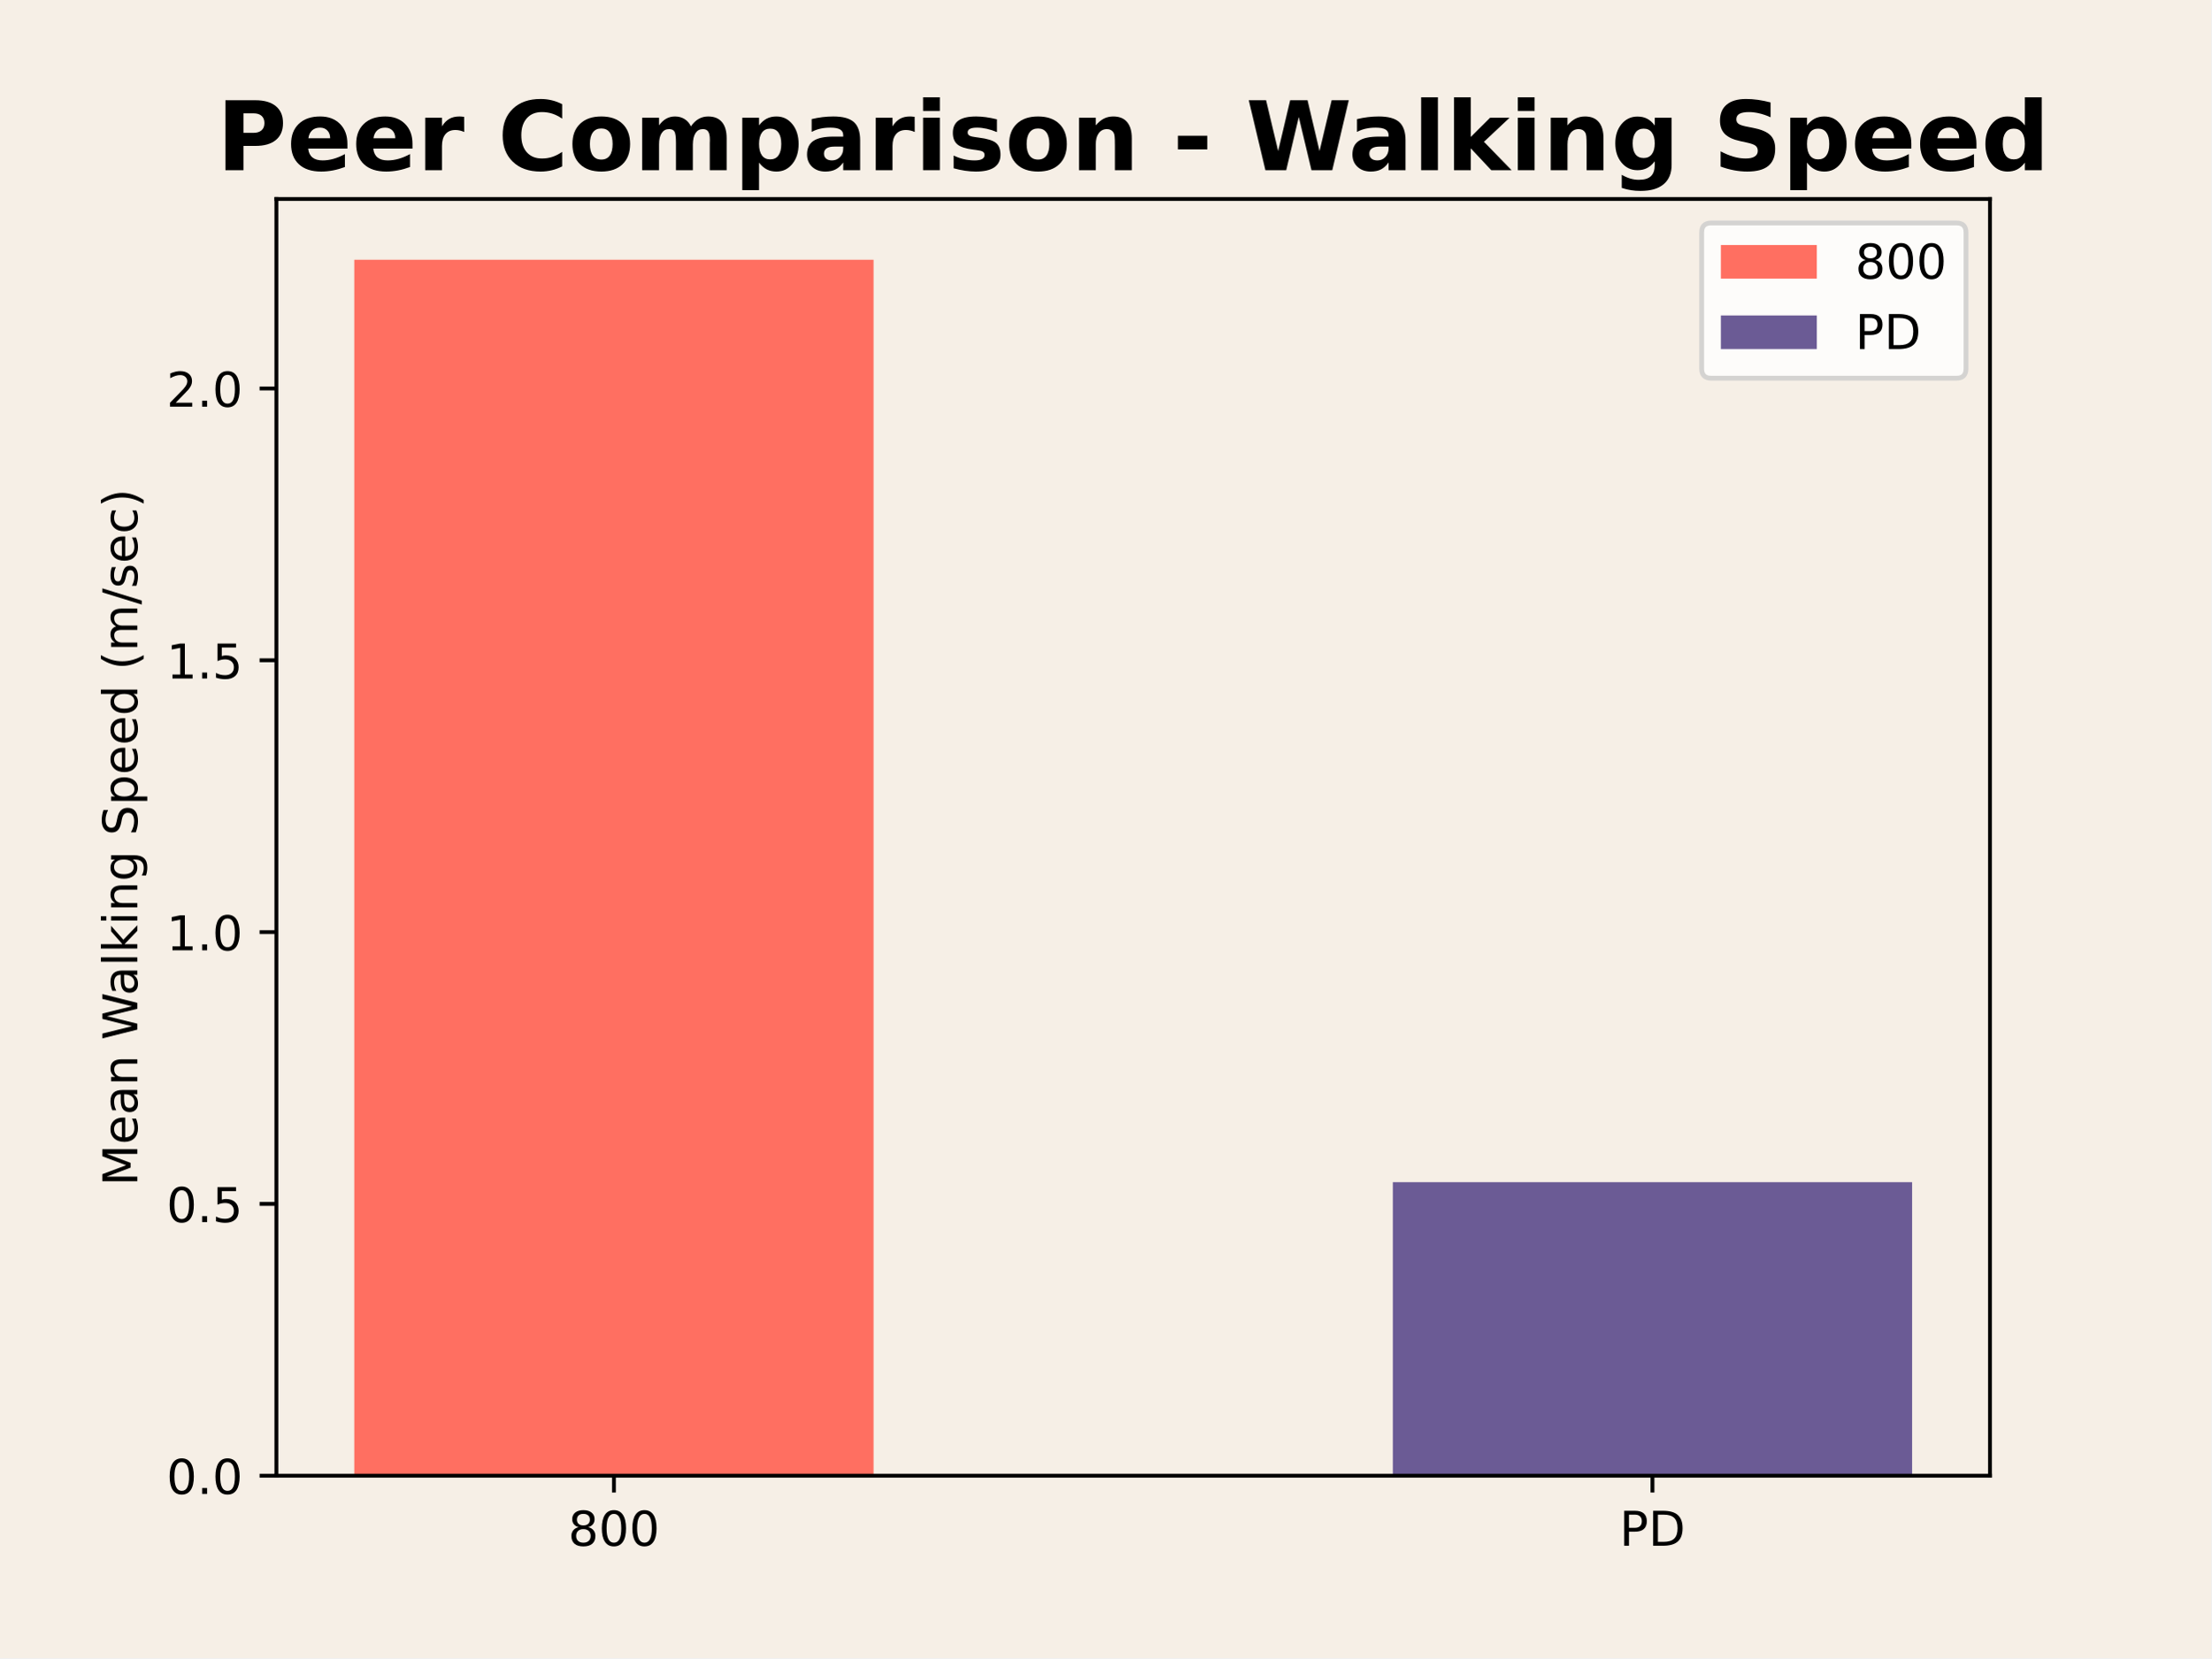
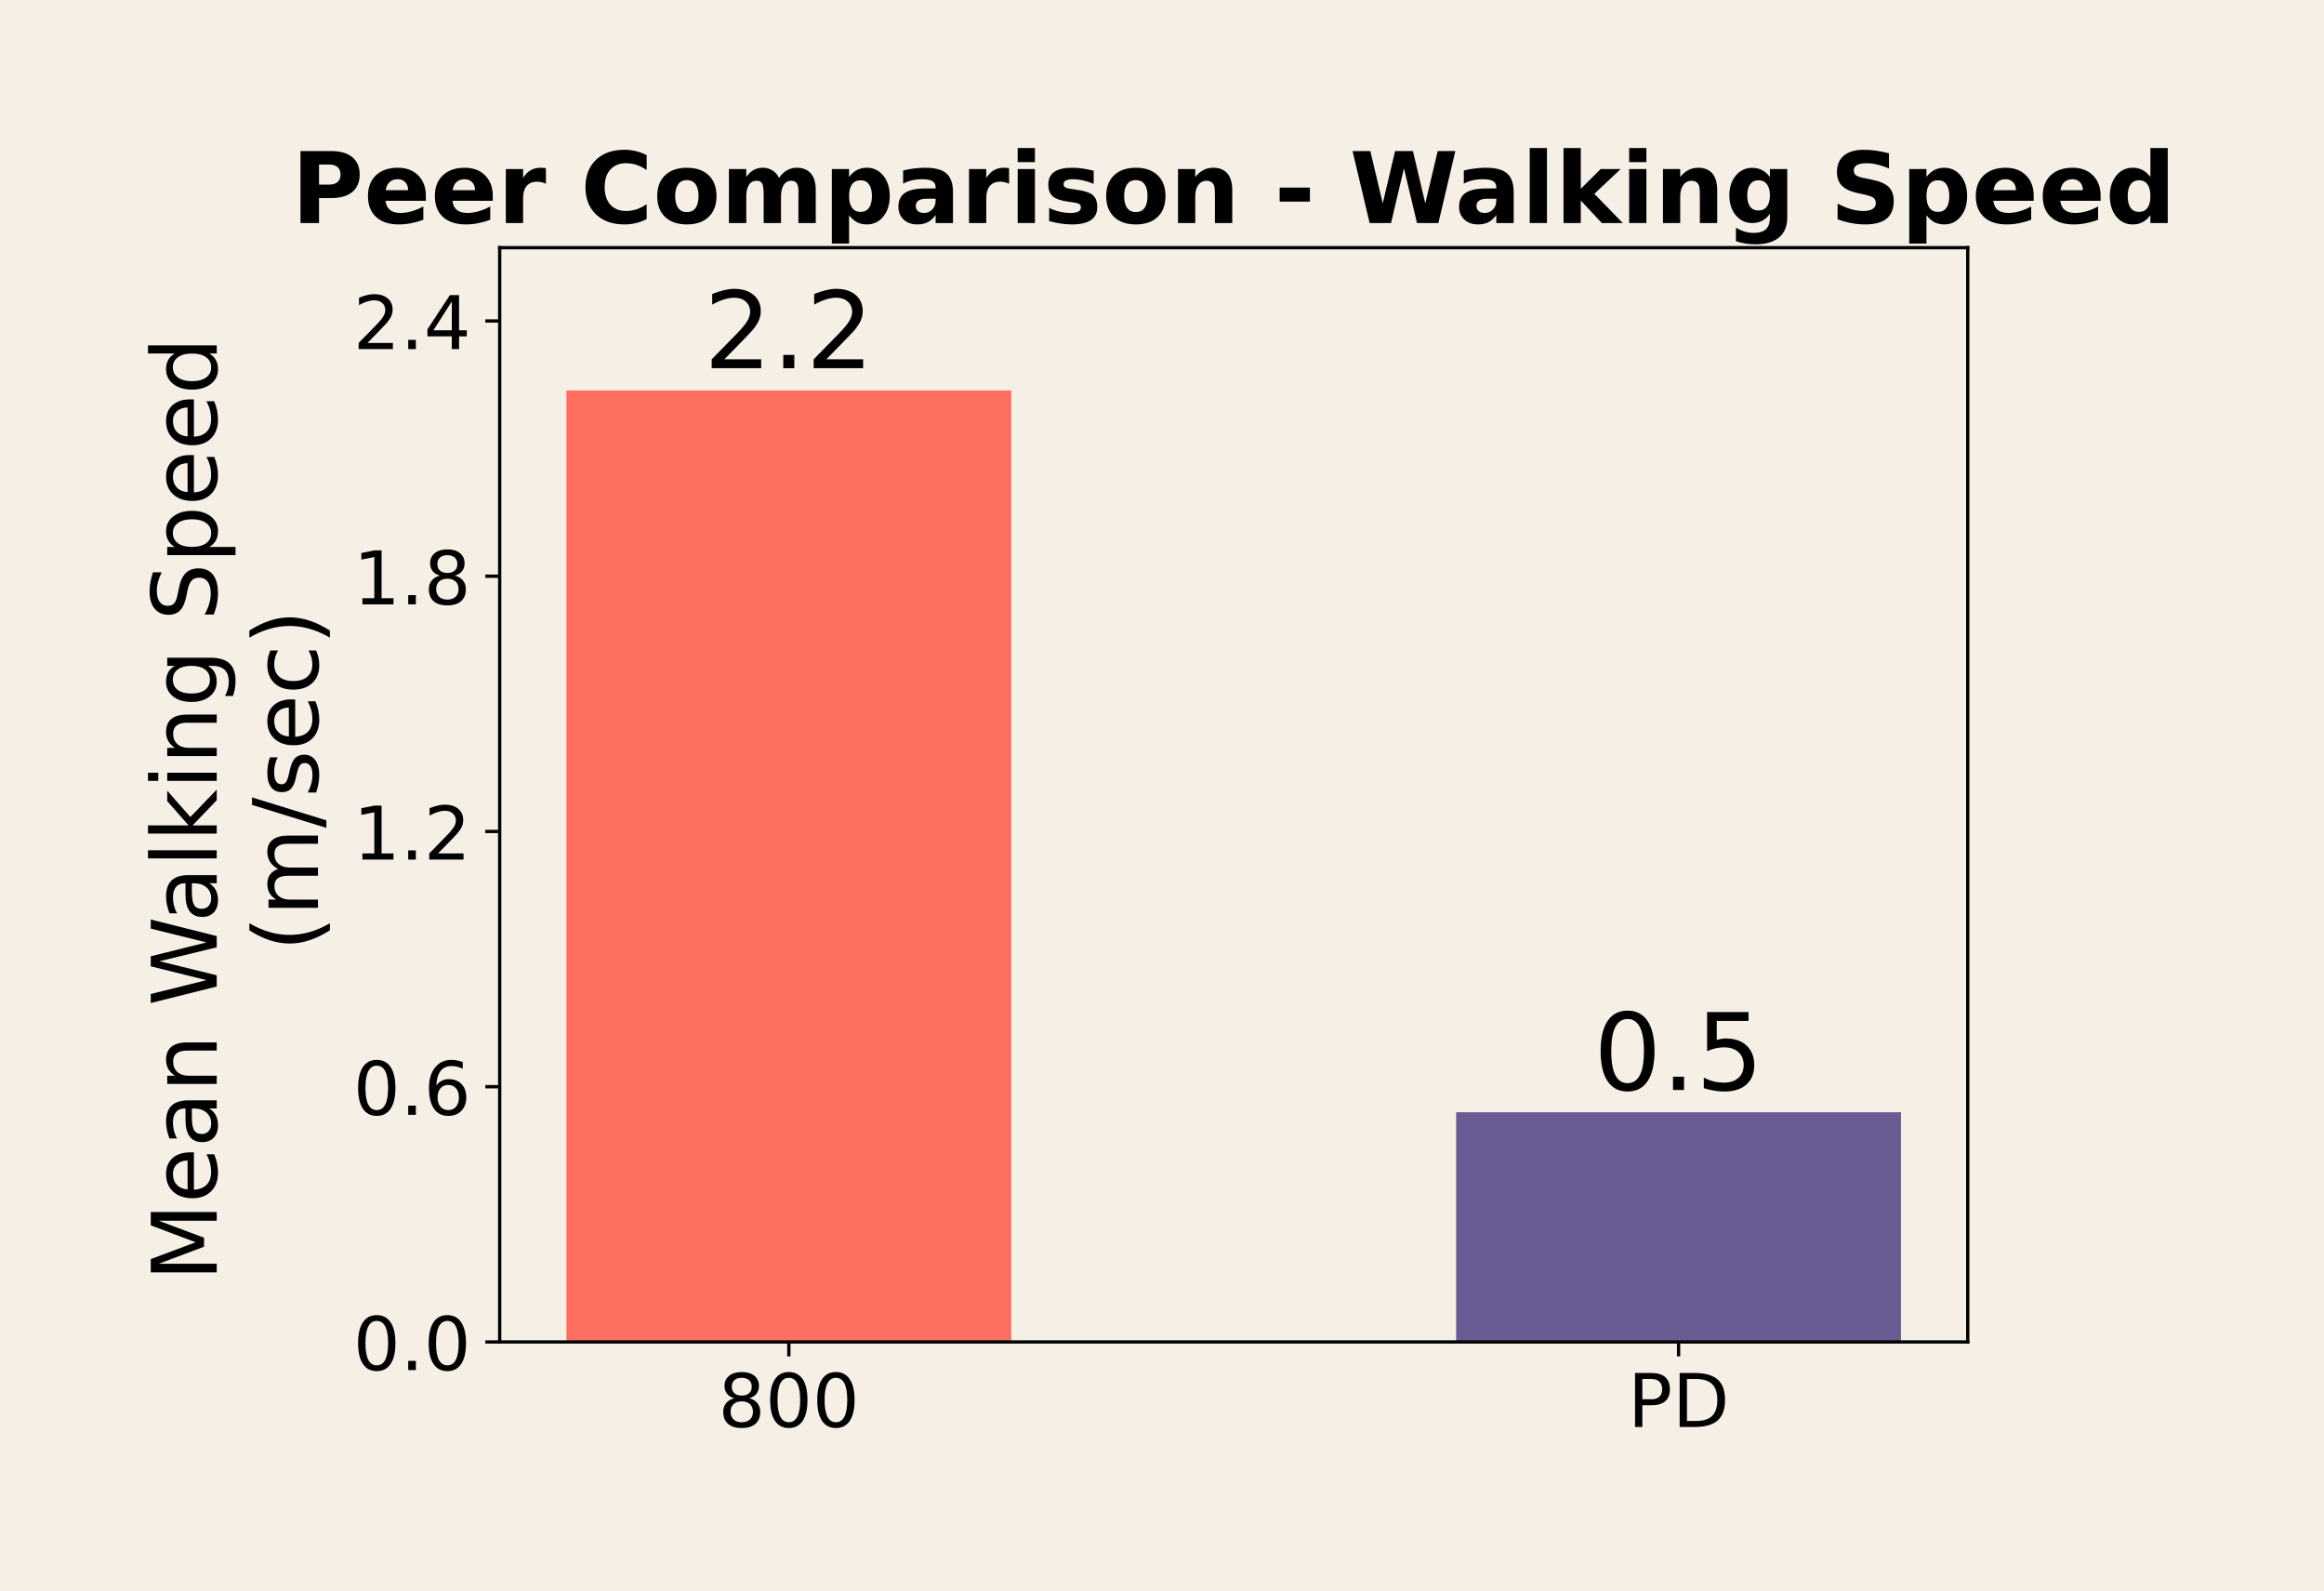
- <svg xmlns="http://www.w3.org/2000/svg" xmlns:xlink="http://www.w3.org/1999/xlink" width="460.8pt" height="345.6pt" viewBox="0 0 460.8 345.6" version="1.1">
+ <svg xmlns="http://www.w3.org/2000/svg" xmlns:xlink="http://www.w3.org/1999/xlink" width="565.335pt" height="386.769pt" viewBox="0 0 565.335 386.769" version="1.1">
  <defs>
    <style type="text/css">*{stroke-linejoin: round; stroke-linecap: butt}</style>
  </defs>
  <g id="figure_1">
    <g id="patch_1">
-       <path d="M 0 345.6  L 460.8 345.6  L 460.8 0  L 0 0  z " style="fill: #f6efe6" />
+       <path d="M 0 386.769  L 565.335 386.769  L 565.335 0  L 0 0  z " style="fill: #f6efe6" />
    </g>
    <g id="axes_1">
      <g id="patch_2">
-         <path d="M 57.6 307.584  L 414.72 307.584  L 414.72 41.472  L 57.6 41.472  z " style="fill: #f6efe6" />
+         <path d="M 121.553 326.348  L 478.673 326.348  L 478.673 60.236  L 121.553 60.236  z " style="fill: #f6efe6" />
      </g>
      <g id="patch_3">
-         <path d="M 73.833 307.584  L 182.051 307.584  L 182.051 54.144  L 73.833 54.144  z " clip-path="url(#pc29bdc02c1)" style="fill: #ff6f61" />
+         <path d="M 137.785 326.348  L 246.004 326.348  L 246.004 94.947  L 137.785 94.947  z " clip-path="url(#p1c6ffab657)" style="fill: #ff6f61" />
      </g>
      <g id="patch_4">
-         <path d="M 290.269 307.584  L 398.487 307.584  L 398.487 246.397  L 290.269 246.397  z " clip-path="url(#pc29bdc02c1)" style="fill: #6b5b95" />
+         <path d="M 354.222 326.348  L 462.44 326.348  L 462.44 270.482  L 354.222 270.482  z " clip-path="url(#p1c6ffab657)" style="fill: #6b5b95" />
      </g>
      <g id="matplotlib.axis_1">
        <g id="xtick_1">
          <g id="line2d_1">
            <defs>
-               <path id="m6d90588dca" d="M 0 0  L 0 3.5  " style="stroke: #000000; stroke-width: 0.8" />
-             </defs>
-             <g>
-               <use xlink:href="#m6d90588dca" x="127.942" y="307.584" style="stroke: #000000; stroke-width: 0.8" />
+               <path id="mdb43618d7b" d="M 0 0  L 0 3.5  " style="stroke: #000000; stroke-width: 0.8" />
+             </defs>
+             <g>
+               <use xlink:href="#mdb43618d7b" x="191.895" y="326.348" style="stroke: #000000; stroke-width: 0.8" />
            </g>
          </g>
          <g id="text_1">
-             <g transform="translate(118.3981 322.1824) scale(0.1 -0.1)">
+             <g transform="translate(174.7158 347.0254) scale(0.18 -0.18)">
              <defs>
                <path id="DejaVuSans-38" d="M 2034 2216  Q 1584 2216 1326 1975  Q 1069 1734 1069 1313  Q 1069 891 1326 650  Q 1584 409 2034 409  Q 2484 409 2743 651  Q 3003 894 3003 1313  Q 3003 1734 2745 1975  Q 2488 2216 2034 2216  z M 1403 2484  Q 997 2584 770 2862  Q 544 3141 544 3541  Q 544 4100 942 4425  Q 1341 4750 2034 4750  Q 2731 4750 3128 4425  Q 3525 4100 3525 3541  Q 3525 3141 3298 2862  Q 3072 2584 2669 2484  Q 3125 2378 3379 2068  Q 3634 1759 3634 1313  Q 3634 634 3220 271  Q 2806 -91 2034 -91  Q 1263 -91 848 271  Q 434 634 434 1313  Q 434 1759 690 2068  Q 947 2378 1403 2484  z M 1172 3481  Q 1172 3119 1398 2916  Q 1625 2713 2034 2713  Q 2441 2713 2670 2916  Q 2900 3119 2900 3481  Q 2900 3844 2670 4047  Q 2441 4250 2034 4250  Q 1625 4250 1398 4047  Q 1172 3844 1172 3481  z " transform="scale(0.015625)" />
                <path id="DejaVuSans-30" d="M 2034 4250  Q 1547 4250 1301 3770  Q 1056 3291 1056 2328  Q 1056 1369 1301 889  Q 1547 409 2034 409  Q 2525 409 2770 889  Q 3016 1369 3016 2328  Q 3016 3291 2770 3770  Q 2525 4250 2034 4250  z M 2034 4750  Q 2819 4750 3233 4129  Q 3647 3509 3647 2328  Q 3647 1150 3233 529  Q 2819 -91 2034 -91  Q 1250 -91 836 529  Q 422 1150 422 2328  Q 422 3509 836 4129  Q 1250 4750 2034 4750  z " transform="scale(0.015625)" />
              </defs>
              <use xlink:href="#DejaVuSans-38" />
              <use xlink:href="#DejaVuSans-30" x="63.623" />
              <use xlink:href="#DejaVuSans-30" x="127.246" />
            </g>
          </g>
        </g>
        <g id="xtick_2">
          <g id="line2d_2">
            <g>
-               <use xlink:href="#m6d90588dca" x="344.378" y="307.584" style="stroke: #000000; stroke-width: 0.8" />
+               <use xlink:href="#mdb43618d7b" x="408.331" y="326.348" style="stroke: #000000; stroke-width: 0.8" />
            </g>
          </g>
          <g id="text_2">
-             <g transform="translate(337.5133 322.1824) scale(0.1 -0.1)">
+             <g transform="translate(395.9742 347.0254) scale(0.18 -0.18)">
              <defs>
                <path id="DejaVuSans-50" d="M 1259 4147  L 1259 2394  L 2053 2394  Q 2494 2394 2734 2622  Q 2975 2850 2975 3272  Q 2975 3691 2734 3919  Q 2494 4147 2053 4147  L 1259 4147  z M 628 4666  L 2053 4666  Q 2838 4666 3239 4311  Q 3641 3956 3641 3272  Q 3641 2581 3239 2228  Q 2838 1875 2053 1875  L 1259 1875  L 1259 0  L 628 0  L 628 4666  z " transform="scale(0.015625)" />
                <path id="DejaVuSans-44" d="M 1259 4147  L 1259 519  L 2022 519  Q 2988 519 3436 956  Q 3884 1394 3884 2338  Q 3884 3275 3436 3711  Q 2988 4147 2022 4147  L 1259 4147  z M 628 4666  L 1925 4666  Q 3281 4666 3915 4102  Q 4550 3538 4550 2338  Q 4550 1131 3912 565  Q 3275 0 1925 0  L 628 0  L 628 4666  z " transform="scale(0.015625)" />
              </defs>
              <use xlink:href="#DejaVuSans-50" />
              <use xlink:href="#DejaVuSans-44" x="60.303" />
            </g>
          </g>
        </g>
      </g>
      <g id="matplotlib.axis_2">
        <g id="ytick_1">
          <g id="line2d_3">
            <defs>
-               <path id="meda75eb066" d="M 0 0  L -3.5 0  " style="stroke: #000000; stroke-width: 0.8" />
-             </defs>
-             <g>
-               <use xlink:href="#meda75eb066" x="57.6" y="307.584" style="stroke: #000000; stroke-width: 0.8" />
+               <path id="m9b6bbf855b" d="M 0 0  L -3.5 0  " style="stroke: #000000; stroke-width: 0.8" />
+             </defs>
+             <g>
+               <use xlink:href="#m9b6bbf855b" x="121.553" y="326.348" style="stroke: #000000; stroke-width: 0.8" />
            </g>
          </g>
          <g id="text_3">
-             <g transform="translate(34.69687 311.3832) scale(0.1 -0.1)">
+             <g transform="translate(85.92706 333.1868) scale(0.18 -0.18)">
              <defs>
                <path id="DejaVuSans-2e" d="M 684 794  L 1344 794  L 1344 0  L 684 0  L 684 794  z " transform="scale(0.015625)" />
              </defs>
              <use xlink:href="#DejaVuSans-30" />
              <use xlink:href="#DejaVuSans-2e" x="63.623" />
              <use xlink:href="#DejaVuSans-30" x="95.41" />
            </g>
          </g>
        </g>
        <g id="ytick_2">
          <g id="line2d_4">
            <g>
-               <use xlink:href="#meda75eb066" x="57.6" y="250.93" style="stroke: #000000; stroke-width: 0.8" />
+               <use xlink:href="#m9b6bbf855b" x="121.553" y="264.275" style="stroke: #000000; stroke-width: 0.8" />
            </g>
          </g>
          <g id="text_4">
-             <g transform="translate(34.69687 254.729) scale(0.1 -0.1)">
-               <defs>
-                 <path id="DejaVuSans-35" d="M 691 4666  L 3169 4666  L 3169 4134  L 1269 4134  L 1269 2991  Q 1406 3038 1543 3061  Q 1681 3084 1819 3084  Q 2600 3084 3056 2656  Q 3513 2228 3513 1497  Q 3513 744 3044 326  Q 2575 -91 1722 -91  Q 1428 -91 1123 -41  Q 819 9 494 109  L 494 744  Q 775 591 1075 516  Q 1375 441 1709 441  Q 2250 441 2565 725  Q 2881 1009 2881 1497  Q 2881 1984 2565 2268  Q 2250 2553 1709 2553  Q 1456 2553 1204 2497  Q 953 2441 691 2322  L 691 4666  z " transform="scale(0.015625)" />
+             <g transform="translate(85.92706 271.1135) scale(0.18 -0.18)">
+               <defs>
+                 <path id="DejaVuSans-36" d="M 2113 2584  Q 1688 2584 1439 2293  Q 1191 2003 1191 1497  Q 1191 994 1439 701  Q 1688 409 2113 409  Q 2538 409 2786 701  Q 3034 994 3034 1497  Q 3034 2003 2786 2293  Q 2538 2584 2113 2584  z M 3366 4563  L 3366 3988  Q 3128 4100 2886 4159  Q 2644 4219 2406 4219  Q 1781 4219 1451 3797  Q 1122 3375 1075 2522  Q 1259 2794 1537 2939  Q 1816 3084 2150 3084  Q 2853 3084 3261 2657  Q 3669 2231 3669 1497  Q 3669 778 3244 343  Q 2819 -91 2113 -91  Q 1303 -91 875 529  Q 447 1150 447 2328  Q 447 3434 972 4092  Q 1497 4750 2381 4750  Q 2619 4750 2861 4703  Q 3103 4656 3366 4563  z " transform="scale(0.015625)" />
              </defs>
              <use xlink:href="#DejaVuSans-30" />
              <use xlink:href="#DejaVuSans-2e" x="63.623" />
-               <use xlink:href="#DejaVuSans-35" x="95.41" />
+               <use xlink:href="#DejaVuSans-36" x="95.41" />
            </g>
          </g>
        </g>
        <g id="ytick_3">
          <g id="line2d_5">
            <g>
-               <use xlink:href="#meda75eb066" x="57.6" y="194.276" style="stroke: #000000; stroke-width: 0.8" />
+               <use xlink:href="#m9b6bbf855b" x="121.553" y="202.202" style="stroke: #000000; stroke-width: 0.8" />
            </g>
          </g>
          <g id="text_5">
-             <g transform="translate(34.69687 198.0748) scale(0.1 -0.1)">
+             <g transform="translate(85.92706 209.0402) scale(0.18 -0.18)">
              <defs>
                <path id="DejaVuSans-31" d="M 794 531  L 1825 531  L 1825 4091  L 703 3866  L 703 4441  L 1819 4666  L 2450 4666  L 2450 531  L 3481 531  L 3481 0  L 794 0  L 794 531  z " transform="scale(0.015625)" />
+                 <path id="DejaVuSans-32" d="M 1228 531  L 3431 531  L 3431 0  L 469 0  L 469 531  Q 828 903 1448 1529  Q 2069 2156 2228 2338  Q 2531 2678 2651 2914  Q 2772 3150 2772 3378  Q 2772 3750 2511 3984  Q 2250 4219 1831 4219  Q 1534 4219 1204 4116  Q 875 4013 500 3803  L 500 4441  Q 881 4594 1212 4672  Q 1544 4750 1819 4750  Q 2544 4750 2975 4387  Q 3406 4025 3406 3419  Q 3406 3131 3298 2873  Q 3191 2616 2906 2266  Q 2828 2175 2409 1742  Q 1991 1309 1228 531  z " transform="scale(0.015625)" />
              </defs>
              <use xlink:href="#DejaVuSans-31" />
              <use xlink:href="#DejaVuSans-2e" x="63.623" />
-               <use xlink:href="#DejaVuSans-30" x="95.41" />
+               <use xlink:href="#DejaVuSans-32" x="95.41" />
            </g>
          </g>
        </g>
        <g id="ytick_4">
          <g id="line2d_6">
            <g>
-               <use xlink:href="#meda75eb066" x="57.6" y="137.621" style="stroke: #000000; stroke-width: 0.8" />
+               <use xlink:href="#m9b6bbf855b" x="121.553" y="140.128" style="stroke: #000000; stroke-width: 0.8" />
            </g>
          </g>
          <g id="text_6">
-             <g transform="translate(34.69687 141.4206) scale(0.1 -0.1)">
+             <g transform="translate(85.92706 146.9669) scale(0.18 -0.18)">
              <use xlink:href="#DejaVuSans-31" />
              <use xlink:href="#DejaVuSans-2e" x="63.623" />
-               <use xlink:href="#DejaVuSans-35" x="95.41" />
+               <use xlink:href="#DejaVuSans-38" x="95.41" />
            </g>
          </g>
        </g>
        <g id="ytick_5">
          <g id="line2d_7">
            <g>
-               <use xlink:href="#meda75eb066" x="57.6" y="80.967" style="stroke: #000000; stroke-width: 0.8" />
+               <use xlink:href="#m9b6bbf855b" x="121.553" y="78.055" style="stroke: #000000; stroke-width: 0.8" />
            </g>
          </g>
          <g id="text_7">
-             <g transform="translate(34.69687 84.76641) scale(0.1 -0.1)">
-               <defs>
-                 <path id="DejaVuSans-32" d="M 1228 531  L 3431 531  L 3431 0  L 469 0  L 469 531  Q 828 903 1448 1529  Q 2069 2156 2228 2338  Q 2531 2678 2651 2914  Q 2772 3150 2772 3378  Q 2772 3750 2511 3984  Q 2250 4219 1831 4219  Q 1534 4219 1204 4116  Q 875 4013 500 3803  L 500 4441  Q 881 4594 1212 4672  Q 1544 4750 1819 4750  Q 2544 4750 2975 4387  Q 3406 4025 3406 3419  Q 3406 3131 3298 2873  Q 3191 2616 2906 2266  Q 2828 2175 2409 1742  Q 1991 1309 1228 531  z " transform="scale(0.015625)" />
+             <g transform="translate(85.92706 84.89364) scale(0.18 -0.18)">
+               <defs>
+                 <path id="DejaVuSans-34" d="M 2419 4116  L 825 1625  L 2419 1625  L 2419 4116  z M 2253 4666  L 3047 4666  L 3047 1625  L 3713 1625  L 3713 1100  L 3047 1100  L 3047 0  L 2419 0  L 2419 1100  L 313 1100  L 313 1709  L 2253 4666  z " transform="scale(0.015625)" />
              </defs>
              <use xlink:href="#DejaVuSans-32" />
              <use xlink:href="#DejaVuSans-2e" x="63.623" />
-               <use xlink:href="#DejaVuSans-30" x="95.41" />
+               <use xlink:href="#DejaVuSans-34" x="95.41" />
            </g>
          </g>
        </g>
        <g id="text_8">
-           <g transform="translate(28.61719 247.1866) rotate(-90) scale(0.1 -0.1)">
+           <g transform="translate(52.71656 311.5904) rotate(-90) scale(0.22 -0.22)">
            <defs>
              <path id="DejaVuSans-4d" d="M 628 4666  L 1569 4666  L 2759 1491  L 3956 4666  L 4897 4666  L 4897 0  L 4281 0  L 4281 4097  L 3078 897  L 2444 897  L 1241 4097  L 1241 0  L 628 0  L 628 4666  z " transform="scale(0.015625)" />
              <path id="DejaVuSans-65" d="M 3597 1894  L 3597 1613  L 953 1613  Q 991 1019 1311 708  Q 1631 397 2203 397  Q 2534 397 2845 478  Q 3156 559 3463 722  L 3463 178  Q 3153 47 2828 -22  Q 2503 -91 2169 -91  Q 1331 -91 842 396  Q 353 884 353 1716  Q 353 2575 817 3079  Q 1281 3584 2069 3584  Q 2775 3584 3186 3129  Q 3597 2675 3597 1894  z M 3022 2063  Q 3016 2534 2758 2815  Q 2500 3097 2075 3097  Q 1594 3097 1305 2825  Q 1016 2553 972 2059  L 3022 2063  z " transform="scale(0.015625)" />
              <path id="DejaVuSans-61" d="M 2194 1759  Q 1497 1759 1228 1600  Q 959 1441 959 1056  Q 959 750 1161 570  Q 1363 391 1709 391  Q 2188 391 2477 730  Q 2766 1069 2766 1631  L 2766 1759  L 2194 1759  z M 3341 1997  L 3341 0  L 2766 0  L 2766 531  Q 2569 213 2275 61  Q 1981 -91 1556 -91  Q 1019 -91 701 211  Q 384 513 384 1019  Q 384 1609 779 1909  Q 1175 2209 1959 2209  L 2766 2209  L 2766 2266  Q 2766 2663 2505 2880  Q 2244 3097 1772 3097  Q 1472 3097 1187 3025  Q 903 2953 641 2809  L 641 3341  Q 956 3463 1253 3523  Q 1550 3584 1831 3584  Q 2591 3584 2966 3190  Q 3341 2797 3341 1997  z " transform="scale(0.015625)" />
              <path id="DejaVuSans-6e" d="M 3513 2113  L 3513 0  L 2938 0  L 2938 2094  Q 2938 2591 2744 2837  Q 2550 3084 2163 3084  Q 1697 3084 1428 2787  Q 1159 2491 1159 1978  L 1159 0  L 581 0  L 581 3500  L 1159 3500  L 1159 2956  Q 1366 3272 1645 3428  Q 1925 3584 2291 3584  Q 2894 3584 3203 3211  Q 3513 2838 3513 2113  z " transform="scale(0.015625)" />
              <path id="DejaVuSans-20" transform="scale(0.015625)" />
              <path id="DejaVuSans-57" d="M 213 4666  L 850 4666  L 1831 722  L 2809 4666  L 3519 4666  L 4500 722  L 5478 4666  L 6119 4666  L 4947 0  L 4153 0  L 3169 4050  L 2175 0  L 1381 0  L 213 4666  z " transform="scale(0.015625)" />
              <path id="DejaVuSans-6c" d="M 603 4863  L 1178 4863  L 1178 0  L 603 0  L 603 4863  z " transform="scale(0.015625)" />
              <path id="DejaVuSans-6b" d="M 581 4863  L 1159 4863  L 1159 1991  L 2875 3500  L 3609 3500  L 1753 1863  L 3688 0  L 2938 0  L 1159 1709  L 1159 0  L 581 0  L 581 4863  z " transform="scale(0.015625)" />
              <path id="DejaVuSans-69" d="M 603 3500  L 1178 3500  L 1178 0  L 603 0  L 603 3500  z M 603 4863  L 1178 4863  L 1178 4134  L 603 4134  L 603 4863  z " transform="scale(0.015625)" />
              <path id="DejaVuSans-67" d="M 2906 1791  Q 2906 2416 2648 2759  Q 2391 3103 1925 3103  Q 1463 3103 1205 2759  Q 947 2416 947 1791  Q 947 1169 1205 825  Q 1463 481 1925 481  Q 2391 481 2648 825  Q 2906 1169 2906 1791  z M 3481 434  Q 3481 -459 3084 -895  Q 2688 -1331 1869 -1331  Q 1566 -1331 1297 -1286  Q 1028 -1241 775 -1147  L 775 -588  Q 1028 -725 1275 -790  Q 1522 -856 1778 -856  Q 2344 -856 2625 -561  Q 2906 -266 2906 331  L 2906 616  Q 2728 306 2450 153  Q 2172 0 1784 0  Q 1141 0 747 490  Q 353 981 353 1791  Q 353 2603 747 3093  Q 1141 3584 1784 3584  Q 2172 3584 2450 3431  Q 2728 3278 2906 2969  L 2906 3500  L 3481 3500  L 3481 434  z " transform="scale(0.015625)" />
              <path id="DejaVuSans-53" d="M 3425 4513  L 3425 3897  Q 3066 4069 2747 4153  Q 2428 4238 2131 4238  Q 1616 4238 1336 4038  Q 1056 3838 1056 3469  Q 1056 3159 1242 3001  Q 1428 2844 1947 2747  L 2328 2669  Q 3034 2534 3370 2195  Q 3706 1856 3706 1288  Q 3706 609 3251 259  Q 2797 -91 1919 -91  Q 1588 -91 1214 -16  Q 841 59 441 206  L 441 856  Q 825 641 1194 531  Q 1563 422 1919 422  Q 2459 422 2753 634  Q 3047 847 3047 1241  Q 3047 1584 2836 1778  Q 2625 1972 2144 2069  L 1759 2144  Q 1053 2284 737 2584  Q 422 2884 422 3419  Q 422 4038 858 4394  Q 1294 4750 2059 4750  Q 2388 4750 2728 4690  Q 3069 4631 3425 4513  z " transform="scale(0.015625)" />
              <path id="DejaVuSans-70" d="M 1159 525  L 1159 -1331  L 581 -1331  L 581 3500  L 1159 3500  L 1159 2969  Q 1341 3281 1617 3432  Q 1894 3584 2278 3584  Q 2916 3584 3314 3078  Q 3713 2572 3713 1747  Q 3713 922 3314 415  Q 2916 -91 2278 -91  Q 1894 -91 1617 61  Q 1341 213 1159 525  z M 3116 1747  Q 3116 2381 2855 2742  Q 2594 3103 2138 3103  Q 1681 3103 1420 2742  Q 1159 2381 1159 1747  Q 1159 1113 1420 752  Q 1681 391 2138 391  Q 2594 391 2855 752  Q 3116 1113 3116 1747  z " transform="scale(0.015625)" />
              <path id="DejaVuSans-64" d="M 2906 2969  L 2906 4863  L 3481 4863  L 3481 0  L 2906 0  L 2906 525  Q 2725 213 2448 61  Q 2172 -91 1784 -91  Q 1150 -91 751 415  Q 353 922 353 1747  Q 353 2572 751 3078  Q 1150 3584 1784 3584  Q 2172 3584 2448 3432  Q 2725 3281 2906 2969  z M 947 1747  Q 947 1113 1208 752  Q 1469 391 1925 391  Q 2381 391 2643 752  Q 2906 1113 2906 1747  Q 2906 2381 2643 2742  Q 2381 3103 1925 3103  Q 1469 3103 1208 2742  Q 947 2381 947 1747  z " transform="scale(0.015625)" />
-               <path id="DejaVuSans-28" d="M 1984 4856  Q 1566 4138 1362 3434  Q 1159 2731 1159 2009  Q 1159 1288 1364 580  Q 1569 -128 1984 -844  L 1484 -844  Q 1016 -109 783 600  Q 550 1309 550 2009  Q 550 2706 781 3412  Q 1013 4119 1484 4856  L 1984 4856  z " transform="scale(0.015625)" />
-               <path id="DejaVuSans-6d" d="M 3328 2828  Q 3544 3216 3844 3400  Q 4144 3584 4550 3584  Q 5097 3584 5394 3201  Q 5691 2819 5691 2113  L 5691 0  L 5113 0  L 5113 2094  Q 5113 2597 4934 2840  Q 4756 3084 4391 3084  Q 3944 3084 3684 2787  Q 3425 2491 3425 1978  L 3425 0  L 2847 0  L 2847 2094  Q 2847 2600 2669 2842  Q 2491 3084 2119 3084  Q 1678 3084 1418 2786  Q 1159 2488 1159 1978  L 1159 0  L 581 0  L 581 3500  L 1159 3500  L 1159 2956  Q 1356 3278 1631 3431  Q 1906 3584 2284 3584  Q 2666 3584 2933 3390  Q 3200 3197 3328 2828  z " transform="scale(0.015625)" />
-               <path id="DejaVuSans-2f" d="M 1625 4666  L 2156 4666  L 531 -594  L 0 -594  L 1625 4666  z " transform="scale(0.015625)" />
-               <path id="DejaVuSans-73" d="M 2834 3397  L 2834 2853  Q 2591 2978 2328 3040  Q 2066 3103 1784 3103  Q 1356 3103 1142 2972  Q 928 2841 928 2578  Q 928 2378 1081 2264  Q 1234 2150 1697 2047  L 1894 2003  Q 2506 1872 2764 1633  Q 3022 1394 3022 966  Q 3022 478 2636 193  Q 2250 -91 1575 -91  Q 1294 -91 989 -36  Q 684 19 347 128  L 347 722  Q 666 556 975 473  Q 1284 391 1588 391  Q 1994 391 2212 530  Q 2431 669 2431 922  Q 2431 1156 2273 1281  Q 2116 1406 1581 1522  L 1381 1569  Q 847 1681 609 1914  Q 372 2147 372 2553  Q 372 3047 722 3315  Q 1072 3584 1716 3584  Q 2034 3584 2315 3537  Q 2597 3491 2834 3397  z " transform="scale(0.015625)" />
-               <path id="DejaVuSans-63" d="M 3122 3366  L 3122 2828  Q 2878 2963 2633 3030  Q 2388 3097 2138 3097  Q 1578 3097 1268 2742  Q 959 2388 959 1747  Q 959 1106 1268 751  Q 1578 397 2138 397  Q 2388 397 2633 464  Q 2878 531 3122 666  L 3122 134  Q 2881 22 2623 -34  Q 2366 -91 2075 -91  Q 1284 -91 818 406  Q 353 903 353 1747  Q 353 2603 823 3093  Q 1294 3584 2113 3584  Q 2378 3584 2631 3529  Q 2884 3475 3122 3366  z " transform="scale(0.015625)" />
-               <path id="DejaVuSans-29" d="M 513 4856  L 1013 4856  Q 1481 4119 1714 3412  Q 1947 2706 1947 2009  Q 1947 1309 1714 600  Q 1481 -109 1013 -844  L 513 -844  Q 928 -128 1133 580  Q 1338 1288 1338 2009  Q 1338 2731 1133 3434  Q 928 4138 513 4856  z " transform="scale(0.015625)" />
            </defs>
            <use xlink:href="#DejaVuSans-4d" />
            <use xlink:href="#DejaVuSans-65" x="86.279" />
            <use xlink:href="#DejaVuSans-61" x="147.803" />
            <use xlink:href="#DejaVuSans-6e" x="209.082" />
            <use xlink:href="#DejaVuSans-20" x="272.461" />
            <use xlink:href="#DejaVuSans-57" x="304.248" />
            <use xlink:href="#DejaVuSans-61" x="396.75" />
            <use xlink:href="#DejaVuSans-6c" x="458.029" />
            <use xlink:href="#DejaVuSans-6b" x="485.812" />
            <use xlink:href="#DejaVuSans-69" x="543.723" />
            <use xlink:href="#DejaVuSans-6e" x="571.506" />
            <use xlink:href="#DejaVuSans-67" x="634.885" />
            <use xlink:href="#DejaVuSans-20" x="698.361" />
            <use xlink:href="#DejaVuSans-53" x="730.148" />
            <use xlink:href="#DejaVuSans-70" x="793.625" />
            <use xlink:href="#DejaVuSans-65" x="857.102" />
            <use xlink:href="#DejaVuSans-65" x="918.625" />
            <use xlink:href="#DejaVuSans-64" x="980.148" />
            <use xlink:href="#DejaVuSans-20" x="1043.625" />
-             <use xlink:href="#DejaVuSans-28" x="1075.412" />
-             <use xlink:href="#DejaVuSans-6d" x="1114.426" />
-             <use xlink:href="#DejaVuSans-2f" x="1211.838" />
-             <use xlink:href="#DejaVuSans-73" x="1245.529" />
-             <use xlink:href="#DejaVuSans-65" x="1297.629" />
-             <use xlink:href="#DejaVuSans-63" x="1359.152" />
-             <use xlink:href="#DejaVuSans-29" x="1414.133" />
+           </g>
+           <g transform="translate(77.35175 238.339) rotate(-90) scale(0.22 -0.22)">
+             <defs>
+               <path id="DejaVuSans-28" d="M 1984 4856  Q 1566 4138 1362 3434  Q 1159 2731 1159 2009  Q 1159 1288 1364 580  Q 1569 -128 1984 -844  L 1484 -844  Q 1016 -109 783 600  Q 550 1309 550 2009  Q 550 2706 781 3412  Q 1013 4119 1484 4856  L 1984 4856  z " transform="scale(0.015625)" />
+               <path id="DejaVuSans-6d" d="M 3328 2828  Q 3544 3216 3844 3400  Q 4144 3584 4550 3584  Q 5097 3584 5394 3201  Q 5691 2819 5691 2113  L 5691 0  L 5113 0  L 5113 2094  Q 5113 2597 4934 2840  Q 4756 3084 4391 3084  Q 3944 3084 3684 2787  Q 3425 2491 3425 1978  L 3425 0  L 2847 0  L 2847 2094  Q 2847 2600 2669 2842  Q 2491 3084 2119 3084  Q 1678 3084 1418 2786  Q 1159 2488 1159 1978  L 1159 0  L 581 0  L 581 3500  L 1159 3500  L 1159 2956  Q 1356 3278 1631 3431  Q 1906 3584 2284 3584  Q 2666 3584 2933 3390  Q 3200 3197 3328 2828  z " transform="scale(0.015625)" />
+               <path id="DejaVuSans-2f" d="M 1625 4666  L 2156 4666  L 531 -594  L 0 -594  L 1625 4666  z " transform="scale(0.015625)" />
+               <path id="DejaVuSans-73" d="M 2834 3397  L 2834 2853  Q 2591 2978 2328 3040  Q 2066 3103 1784 3103  Q 1356 3103 1142 2972  Q 928 2841 928 2578  Q 928 2378 1081 2264  Q 1234 2150 1697 2047  L 1894 2003  Q 2506 1872 2764 1633  Q 3022 1394 3022 966  Q 3022 478 2636 193  Q 2250 -91 1575 -91  Q 1294 -91 989 -36  Q 684 19 347 128  L 347 722  Q 666 556 975 473  Q 1284 391 1588 391  Q 1994 391 2212 530  Q 2431 669 2431 922  Q 2431 1156 2273 1281  Q 2116 1406 1581 1522  L 1381 1569  Q 847 1681 609 1914  Q 372 2147 372 2553  Q 372 3047 722 3315  Q 1072 3584 1716 3584  Q 2034 3584 2315 3537  Q 2597 3491 2834 3397  z " transform="scale(0.015625)" />
+               <path id="DejaVuSans-63" d="M 3122 3366  L 3122 2828  Q 2878 2963 2633 3030  Q 2388 3097 2138 3097  Q 1578 3097 1268 2742  Q 959 2388 959 1747  Q 959 1106 1268 751  Q 1578 397 2138 397  Q 2388 397 2633 464  Q 2878 531 3122 666  L 3122 134  Q 2881 22 2623 -34  Q 2366 -91 2075 -91  Q 1284 -91 818 406  Q 353 903 353 1747  Q 353 2603 823 3093  Q 1294 3584 2113 3584  Q 2378 3584 2631 3529  Q 2884 3475 3122 3366  z " transform="scale(0.015625)" />
+               <path id="DejaVuSans-29" d="M 513 4856  L 1013 4856  Q 1481 4119 1714 3412  Q 1947 2706 1947 2009  Q 1947 1309 1714 600  Q 1481 -109 1013 -844  L 513 -844  Q 928 -128 1133 580  Q 1338 1288 1338 2009  Q 1338 2731 1133 3434  Q 928 4138 513 4856  z " transform="scale(0.015625)" />
+             </defs>
+             <use xlink:href="#DejaVuSans-20" />
+             <use xlink:href="#DejaVuSans-28" x="31.787" />
+             <use xlink:href="#DejaVuSans-6d" x="70.801" />
+             <use xlink:href="#DejaVuSans-2f" x="168.213" />
+             <use xlink:href="#DejaVuSans-73" x="201.904" />
+             <use xlink:href="#DejaVuSans-65" x="254.004" />
+             <use xlink:href="#DejaVuSans-63" x="315.527" />
+             <use xlink:href="#DejaVuSans-29" x="370.508" />
          </g>
        </g>
      </g>
      <g id="patch_5">
-         <path d="M 57.6 307.584  L 57.6 41.472  " style="fill: none; stroke: #000000; stroke-width: 0.8; stroke-linejoin: miter; stroke-linecap: square" />
+         <path d="M 121.553 326.348  L 121.553 60.236  " style="fill: none; stroke: #000000; stroke-width: 0.8; stroke-linejoin: miter; stroke-linecap: square" />
      </g>
      <g id="patch_6">
-         <path d="M 414.72 307.584  L 414.72 41.472  " style="fill: none; stroke: #000000; stroke-width: 0.8; stroke-linejoin: miter; stroke-linecap: square" />
+         <path d="M 478.673 326.348  L 478.673 60.236  " style="fill: none; stroke: #000000; stroke-width: 0.8; stroke-linejoin: miter; stroke-linecap: square" />
      </g>
      <g id="patch_7">
-         <path d="M 57.6 307.584  L 414.72 307.584  " style="fill: none; stroke: #000000; stroke-width: 0.8; stroke-linejoin: miter; stroke-linecap: square" />
+         <path d="M 121.553 326.348  L 478.673 326.348  " style="fill: none; stroke: #000000; stroke-width: 0.8; stroke-linejoin: miter; stroke-linecap: square" />
      </g>
      <g id="patch_8">
-         <path d="M 57.6 41.472  L 414.72 41.472  " style="fill: none; stroke: #000000; stroke-width: 0.8; stroke-linejoin: miter; stroke-linecap: square" />
+         <path d="M 121.553 60.236  L 478.673 60.236  " style="fill: none; stroke: #000000; stroke-width: 0.8; stroke-linejoin: miter; stroke-linecap: square" />
      </g>
      <g id="text_9">
-         <g transform="translate(45.14125 35.472) scale(0.2 -0.2)">
+         <g transform="translate(171.2204 89.53932) scale(0.26 -0.26)">
+           <use xlink:href="#DejaVuSans-32" />
+           <use xlink:href="#DejaVuSans-2e" x="63.623" />
+           <use xlink:href="#DejaVuSans-32" x="95.41" />
+         </g>
+       </g>
+       <g id="text_10">
+         <g transform="translate(387.6568 265.0751) scale(0.26 -0.26)">
+           <defs>
+             <path id="DejaVuSans-35" d="M 691 4666  L 3169 4666  L 3169 4134  L 1269 4134  L 1269 2991  Q 1406 3038 1543 3061  Q 1681 3084 1819 3084  Q 2600 3084 3056 2656  Q 3513 2228 3513 1497  Q 3513 744 3044 326  Q 2575 -91 1722 -91  Q 1428 -91 1123 -41  Q 819 9 494 109  L 494 744  Q 775 591 1075 516  Q 1375 441 1709 441  Q 2250 441 2565 725  Q 2881 1009 2881 1497  Q 2881 1984 2565 2268  Q 2250 2553 1709 2553  Q 1456 2553 1204 2497  Q 953 2441 691 2322  L 691 4666  z " transform="scale(0.015625)" />
+           </defs>
+           <use xlink:href="#DejaVuSans-30" />
+           <use xlink:href="#DejaVuSans-2e" x="63.623" />
+           <use xlink:href="#DejaVuSans-35" x="95.41" />
+         </g>
+       </g>
+       <g id="text_11">
+         <g transform="translate(70.89019 54.23625) scale(0.24 -0.24)">
          <defs>
            <path id="DejaVuSans-Bold-50" d="M 588 4666  L 2584 4666  Q 3475 4666 3951 4270  Q 4428 3875 4428 3144  Q 4428 2409 3951 2014  Q 3475 1619 2584 1619  L 1791 1619  L 1791 0  L 588 0  L 588 4666  z M 1791 3794  L 1791 2491  L 2456 2491  Q 2806 2491 2997 2661  Q 3188 2831 3188 3144  Q 3188 3456 2997 3625  Q 2806 3794 2456 3794  L 1791 3794  z " transform="scale(0.015625)" />
            <path id="DejaVuSans-Bold-65" d="M 4031 1759  L 4031 1441  L 1416 1441  Q 1456 1047 1700 850  Q 1944 653 2381 653  Q 2734 653 3104 758  Q 3475 863 3866 1075  L 3866 213  Q 3469 63 3072 -14  Q 2675 -91 2278 -91  Q 1328 -91 801 392  Q 275 875 275 1747  Q 275 2603 792 3093  Q 1309 3584 2216 3584  Q 3041 3584 3536 3087  Q 4031 2591 4031 1759  z M 2881 2131  Q 2881 2450 2695 2645  Q 2509 2841 2209 2841  Q 1884 2841 1681 2658  Q 1478 2475 1428 2131  L 2881 2131  z " transform="scale(0.015625)" />
            <path id="DejaVuSans-Bold-72" d="M 3138 2547  Q 2991 2616 2845 2648  Q 2700 2681 2553 2681  Q 2122 2681 1889 2404  Q 1656 2128 1656 1613  L 1656 0  L 538 0  L 538 3500  L 1656 3500  L 1656 2925  Q 1872 3269 2151 3426  Q 2431 3584 2822 3584  Q 2878 3584 2943 3579  Q 3009 3575 3134 3559  L 3138 2547  z " transform="scale(0.015625)" />
            <path id="DejaVuSans-Bold-20" transform="scale(0.015625)" />
            <path id="DejaVuSans-Bold-43" d="M 4288 256  Q 3956 84 3597 -3  Q 3238 -91 2847 -91  Q 1681 -91 1000 561  Q 319 1213 319 2328  Q 319 3447 1000 4098  Q 1681 4750 2847 4750  Q 3238 4750 3597 4662  Q 3956 4575 4288 4403  L 4288 3438  Q 3953 3666 3628 3772  Q 3303 3878 2944 3878  Q 2300 3878 1931 3465  Q 1563 3053 1563 2328  Q 1563 1606 1931 1193  Q 2300 781 2944 781  Q 3303 781 3628 887  Q 3953 994 4288 1222  L 4288 256  z " transform="scale(0.015625)" />
            <path id="DejaVuSans-Bold-6f" d="M 2203 2784  Q 1831 2784 1636 2517  Q 1441 2250 1441 1747  Q 1441 1244 1636 976  Q 1831 709 2203 709  Q 2569 709 2762 976  Q 2956 1244 2956 1747  Q 2956 2250 2762 2517  Q 2569 2784 2203 2784  z M 2203 3584  Q 3106 3584 3614 3096  Q 4122 2609 4122 1747  Q 4122 884 3614 396  Q 3106 -91 2203 -91  Q 1297 -91 786 396  Q 275 884 275 1747  Q 275 2609 786 3096  Q 1297 3584 2203 3584  z " transform="scale(0.015625)" />
            <path id="DejaVuSans-Bold-6d" d="M 3781 2919  Q 3994 3244 4286 3414  Q 4578 3584 4928 3584  Q 5531 3584 5847 3212  Q 6163 2841 6163 2131  L 6163 0  L 5038 0  L 5038 1825  Q 5041 1866 5042 1909  Q 5044 1953 5044 2034  Q 5044 2406 4934 2573  Q 4825 2741 4581 2741  Q 4263 2741 4089 2478  Q 3916 2216 3909 1719  L 3909 0  L 2784 0  L 2784 1825  Q 2784 2406 2684 2573  Q 2584 2741 2328 2741  Q 2006 2741 1831 2477  Q 1656 2213 1656 1722  L 1656 0  L 531 0  L 531 3500  L 1656 3500  L 1656 2988  Q 1863 3284 2130 3434  Q 2397 3584 2719 3584  Q 3081 3584 3359 3409  Q 3638 3234 3781 2919  z " transform="scale(0.015625)" />
            <path id="DejaVuSans-Bold-70" d="M 1656 506  L 1656 -1331  L 538 -1331  L 538 3500  L 1656 3500  L 1656 2988  Q 1888 3294 2169 3439  Q 2450 3584 2816 3584  Q 3463 3584 3878 3070  Q 4294 2556 4294 1747  Q 4294 938 3878 423  Q 3463 -91 2816 -91  Q 2450 -91 2169 54  Q 1888 200 1656 506  z M 2400 2772  Q 2041 2772 1848 2508  Q 1656 2244 1656 1747  Q 1656 1250 1848 986  Q 2041 722 2400 722  Q 2759 722 2948 984  Q 3138 1247 3138 1747  Q 3138 2247 2948 2509  Q 2759 2772 2400 2772  z " transform="scale(0.015625)" />
            <path id="DejaVuSans-Bold-61" d="M 2106 1575  Q 1756 1575 1579 1456  Q 1403 1338 1403 1106  Q 1403 894 1545 773  Q 1688 653 1941 653  Q 2256 653 2472 879  Q 2688 1106 2688 1447  L 2688 1575  L 2106 1575  z M 3816 1997  L 3816 0  L 2688 0  L 2688 519  Q 2463 200 2181 54  Q 1900 -91 1497 -91  Q 953 -91 614 226  Q 275 544 275 1050  Q 275 1666 698 1953  Q 1122 2241 2028 2241  L 2688 2241  L 2688 2328  Q 2688 2594 2478 2717  Q 2269 2841 1825 2841  Q 1466 2841 1156 2769  Q 847 2697 581 2553  L 581 3406  Q 941 3494 1303 3539  Q 1666 3584 2028 3584  Q 2975 3584 3395 3211  Q 3816 2838 3816 1997  z " transform="scale(0.015625)" />
            <path id="DejaVuSans-Bold-69" d="M 538 3500  L 1656 3500  L 1656 0  L 538 0  L 538 3500  z M 538 4863  L 1656 4863  L 1656 3950  L 538 3950  L 538 4863  z " transform="scale(0.015625)" />
            <path id="DejaVuSans-Bold-73" d="M 3272 3391  L 3272 2541  Q 2913 2691 2578 2766  Q 2244 2841 1947 2841  Q 1628 2841 1473 2761  Q 1319 2681 1319 2516  Q 1319 2381 1436 2309  Q 1553 2238 1856 2203  L 2053 2175  Q 2913 2066 3209 1816  Q 3506 1566 3506 1031  Q 3506 472 3093 190  Q 2681 -91 1863 -91  Q 1516 -91 1145 -36  Q 775 19 384 128  L 384 978  Q 719 816 1070 734  Q 1422 653 1784 653  Q 2113 653 2278 743  Q 2444 834 2444 1013  Q 2444 1163 2330 1236  Q 2216 1309 1875 1350  L 1678 1375  Q 931 1469 631 1722  Q 331 1975 331 2491  Q 331 3047 712 3315  Q 1094 3584 1881 3584  Q 2191 3584 2531 3537  Q 2872 3491 3272 3391  z " transform="scale(0.015625)" />
            <path id="DejaVuSans-Bold-6e" d="M 4056 2131  L 4056 0  L 2931 0  L 2931 347  L 2931 1631  Q 2931 2084 2911 2256  Q 2891 2428 2841 2509  Q 2775 2619 2662 2680  Q 2550 2741 2406 2741  Q 2056 2741 1856 2470  Q 1656 2200 1656 1722  L 1656 0  L 538 0  L 538 3500  L 1656 3500  L 1656 2988  Q 1909 3294 2193 3439  Q 2478 3584 2822 3584  Q 3428 3584 3742 3212  Q 4056 2841 4056 2131  z " transform="scale(0.015625)" />
            <path id="DejaVuSans-Bold-2d" d="M 347 2297  L 2309 2297  L 2309 1388  L 347 1388  L 347 2297  z " transform="scale(0.015625)" />
            <path id="DejaVuSans-Bold-57" d="M 191 4666  L 1344 4666  L 2150 1275  L 2950 4666  L 4109 4666  L 4909 1275  L 5716 4666  L 6859 4666  L 5759 0  L 4372 0  L 3525 3547  L 2688 0  L 1300 0  L 191 4666  z " transform="scale(0.015625)" />
            <path id="DejaVuSans-Bold-6c" d="M 538 4863  L 1656 4863  L 1656 0  L 538 0  L 538 4863  z " transform="scale(0.015625)" />
            <path id="DejaVuSans-Bold-6b" d="M 538 4863  L 1656 4863  L 1656 2216  L 2944 3500  L 4244 3500  L 2534 1894  L 4378 0  L 3022 0  L 1656 1459  L 1656 0  L 538 0  L 538 4863  z " transform="scale(0.015625)" />
            <path id="DejaVuSans-Bold-67" d="M 2919 594  Q 2688 288 2409 144  Q 2131 0 1766 0  Q 1125 0 706 504  Q 288 1009 288 1791  Q 288 2575 706 3076  Q 1125 3578 1766 3578  Q 2131 3578 2409 3434  Q 2688 3291 2919 2981  L 2919 3500  L 4044 3500  L 4044 353  Q 4044 -491 3511 -936  Q 2978 -1381 1966 -1381  Q 1638 -1381 1331 -1331  Q 1025 -1281 716 -1178  L 716 -306  Q 1009 -475 1290 -558  Q 1572 -641 1856 -641  Q 2406 -641 2662 -400  Q 2919 -159 2919 353  L 2919 594  z M 2181 2772  Q 1834 2772 1640 2515  Q 1447 2259 1447 1791  Q 1447 1309 1634 1061  Q 1822 813 2181 813  Q 2531 813 2725 1069  Q 2919 1325 2919 1791  Q 2919 2259 2725 2515  Q 2531 2772 2181 2772  z " transform="scale(0.015625)" />
            <path id="DejaVuSans-Bold-53" d="M 3834 4519  L 3834 3531  Q 3450 3703 3084 3790  Q 2719 3878 2394 3878  Q 1963 3878 1756 3759  Q 1550 3641 1550 3391  Q 1550 3203 1689 3098  Q 1828 2994 2194 2919  L 2706 2816  Q 3484 2659 3812 2340  Q 4141 2022 4141 1434  Q 4141 663 3683 286  Q 3225 -91 2284 -91  Q 1841 -91 1394 -6  Q 947 78 500 244  L 500 1259  Q 947 1022 1364 901  Q 1781 781 2169 781  Q 2563 781 2772 912  Q 2981 1044 2981 1288  Q 2981 1506 2839 1625  Q 2697 1744 2272 1838  L 1806 1941  Q 1106 2091 782 2419  Q 459 2747 459 3303  Q 459 4000 909 4375  Q 1359 4750 2203 4750  Q 2588 4750 2994 4692  Q 3400 4634 3834 4519  z " transform="scale(0.015625)" />
            <path id="DejaVuSans-Bold-64" d="M 2919 2988  L 2919 4863  L 4044 4863  L 4044 0  L 2919 0  L 2919 506  Q 2688 197 2409 53  Q 2131 -91 1766 -91  Q 1119 -91 703 423  Q 288 938 288 1747  Q 288 2556 703 3070  Q 1119 3584 1766 3584  Q 2128 3584 2408 3439  Q 2688 3294 2919 2988  z M 2181 722  Q 2541 722 2730 984  Q 2919 1247 2919 1747  Q 2919 2247 2730 2509  Q 2541 2772 2181 2772  Q 1825 2772 1636 2509  Q 1447 2247 1447 1747  Q 1447 1247 1636 984  Q 1825 722 2181 722  z " transform="scale(0.015625)" />
          </defs>
          <use xlink:href="#DejaVuSans-Bold-50" />
          <use xlink:href="#DejaVuSans-Bold-65" x="73.291" />
          <use xlink:href="#DejaVuSans-Bold-65" x="141.113" />
          <use xlink:href="#DejaVuSans-Bold-72" x="208.936" />
          <use xlink:href="#DejaVuSans-Bold-20" x="258.252" />
          <use xlink:href="#DejaVuSans-Bold-43" x="293.066" />
          <use xlink:href="#DejaVuSans-Bold-6f" x="366.455" />
          <use xlink:href="#DejaVuSans-Bold-6d" x="435.156" />
          <use xlink:href="#DejaVuSans-Bold-70" x="539.355" />
          <use xlink:href="#DejaVuSans-Bold-61" x="610.938" />
          <use xlink:href="#DejaVuSans-Bold-72" x="678.418" />
          <use xlink:href="#DejaVuSans-Bold-69" x="727.734" />
          <use xlink:href="#DejaVuSans-Bold-73" x="762.012" />
          <use xlink:href="#DejaVuSans-Bold-6f" x="821.533" />
          <use xlink:href="#DejaVuSans-Bold-6e" x="890.234" />
          <use xlink:href="#DejaVuSans-Bold-20" x="961.426" />
          <use xlink:href="#DejaVuSans-Bold-2d" x="996.24" />
          <use xlink:href="#DejaVuSans-Bold-20" x="1037.744" />
          <use xlink:href="#DejaVuSans-Bold-57" x="1072.559" />
          <use xlink:href="#DejaVuSans-Bold-61" x="1179.236" />
          <use xlink:href="#DejaVuSans-Bold-6c" x="1246.717" />
          <use xlink:href="#DejaVuSans-Bold-6b" x="1280.994" />
          <use xlink:href="#DejaVuSans-Bold-69" x="1347.498" />
          <use xlink:href="#DejaVuSans-Bold-6e" x="1381.775" />
          <use xlink:href="#DejaVuSans-Bold-67" x="1452.967" />
          <use xlink:href="#DejaVuSans-Bold-20" x="1524.549" />
          <use xlink:href="#DejaVuSans-Bold-53" x="1559.363" />
          <use xlink:href="#DejaVuSans-Bold-70" x="1631.385" />
          <use xlink:href="#DejaVuSans-Bold-65" x="1702.967" />
          <use xlink:href="#DejaVuSans-Bold-65" x="1770.789" />
          <use xlink:href="#DejaVuSans-Bold-64" x="1838.611" />
        </g>
      </g>
-       <g id="legend_1">
-         <g id="patch_9">
-           <path d="M 356.632 78.828  L 407.72 78.828  Q 409.72 78.828 409.72 76.828  L 409.72 48.472  Q 409.72 46.472 407.72 46.472  L 356.632 46.472  Q 354.632 46.472 354.632 48.472  L 354.632 76.828  Q 354.632 78.828 356.632 78.828  z " style="fill: #ffffff; opacity: 0.8; stroke: #cccccc; stroke-linejoin: miter" />
-         </g>
-         <g id="patch_10">
-           <path d="M 358.632 58.07  L 378.632 58.07  L 378.632 51.07  L 358.632 51.07  z " style="fill: #ff6f61" />
-         </g>
-         <g id="text_10">
-           <g transform="translate(386.6325 58.07044) scale(0.1 -0.1)">
-             <use xlink:href="#DejaVuSans-38" />
-             <use xlink:href="#DejaVuSans-30" x="63.623" />
-             <use xlink:href="#DejaVuSans-30" x="127.246" />
-           </g>
-         </g>
-         <g id="patch_11">
-           <path d="M 358.632 72.749  L 378.632 72.749  L 378.632 65.749  L 358.632 65.749  z " style="fill: #6b5b95" />
-         </g>
-         <g id="text_11">
-           <g transform="translate(386.6325 72.74856) scale(0.1 -0.1)">
-             <use xlink:href="#DejaVuSans-50" />
-             <use xlink:href="#DejaVuSans-44" x="60.303" />
-           </g>
-         </g>
-       </g>
    </g>
  </g>
  <defs>
-     <clipPath id="pc29bdc02c1">
-       <rect x="57.6" y="41.472" width="357.12" height="266.112" />
+     <clipPath id="p1c6ffab657">
+       <rect x="121.553" y="60.236" width="357.12" height="266.112" />
    </clipPath>
  </defs>
</svg>
